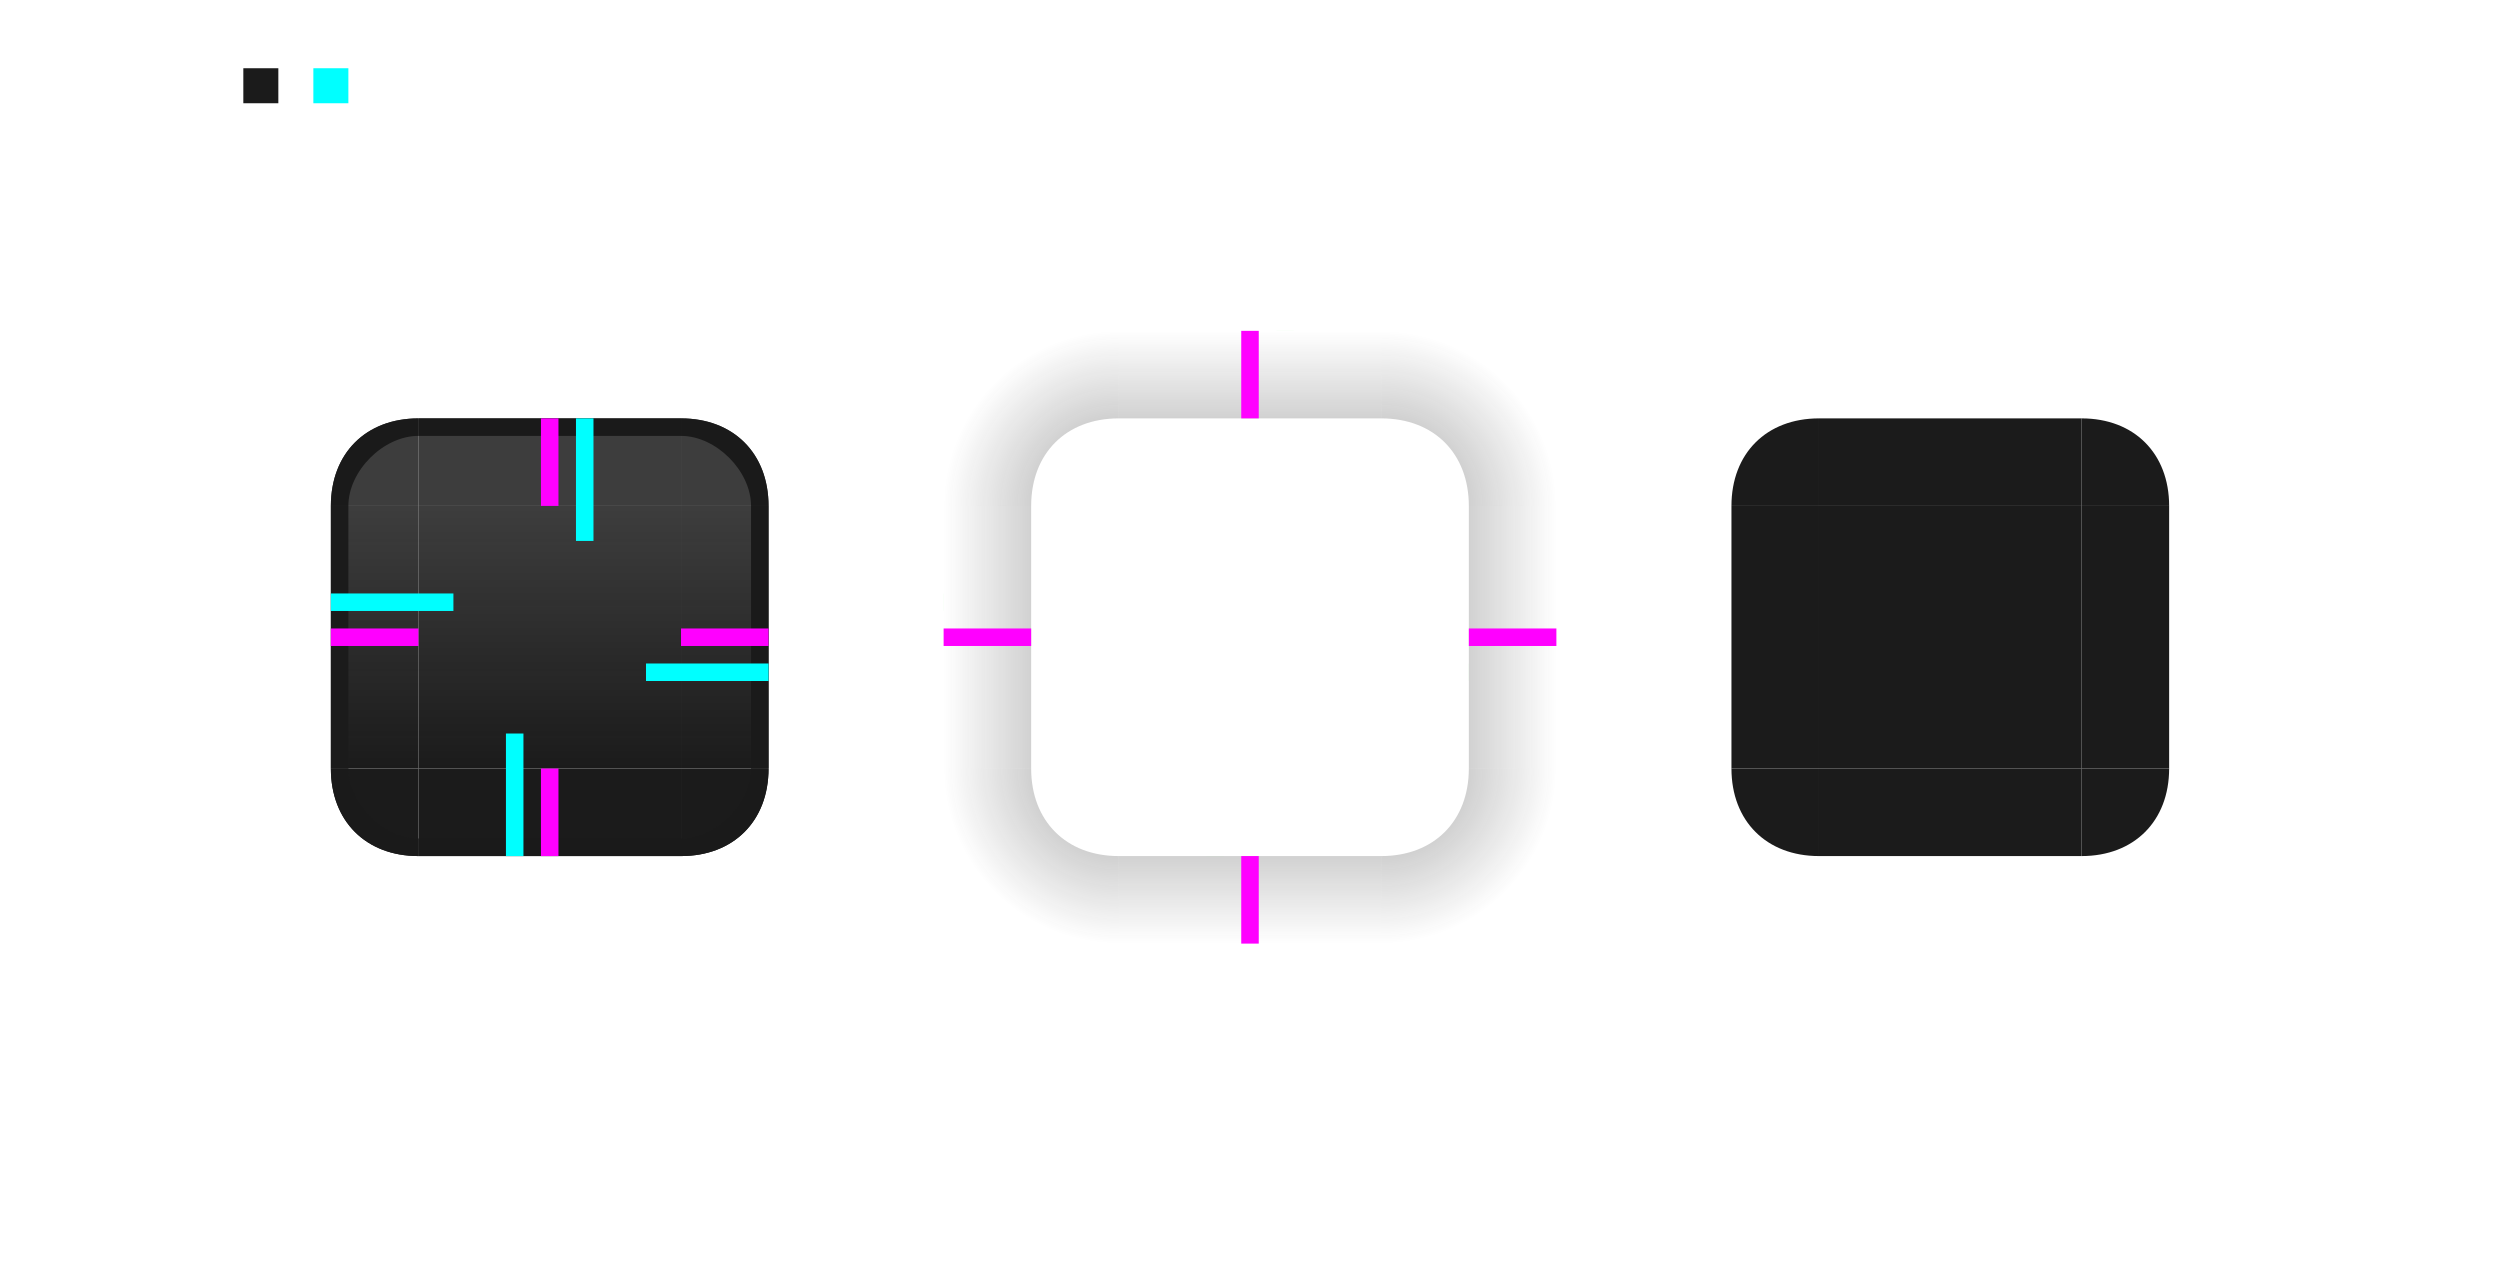
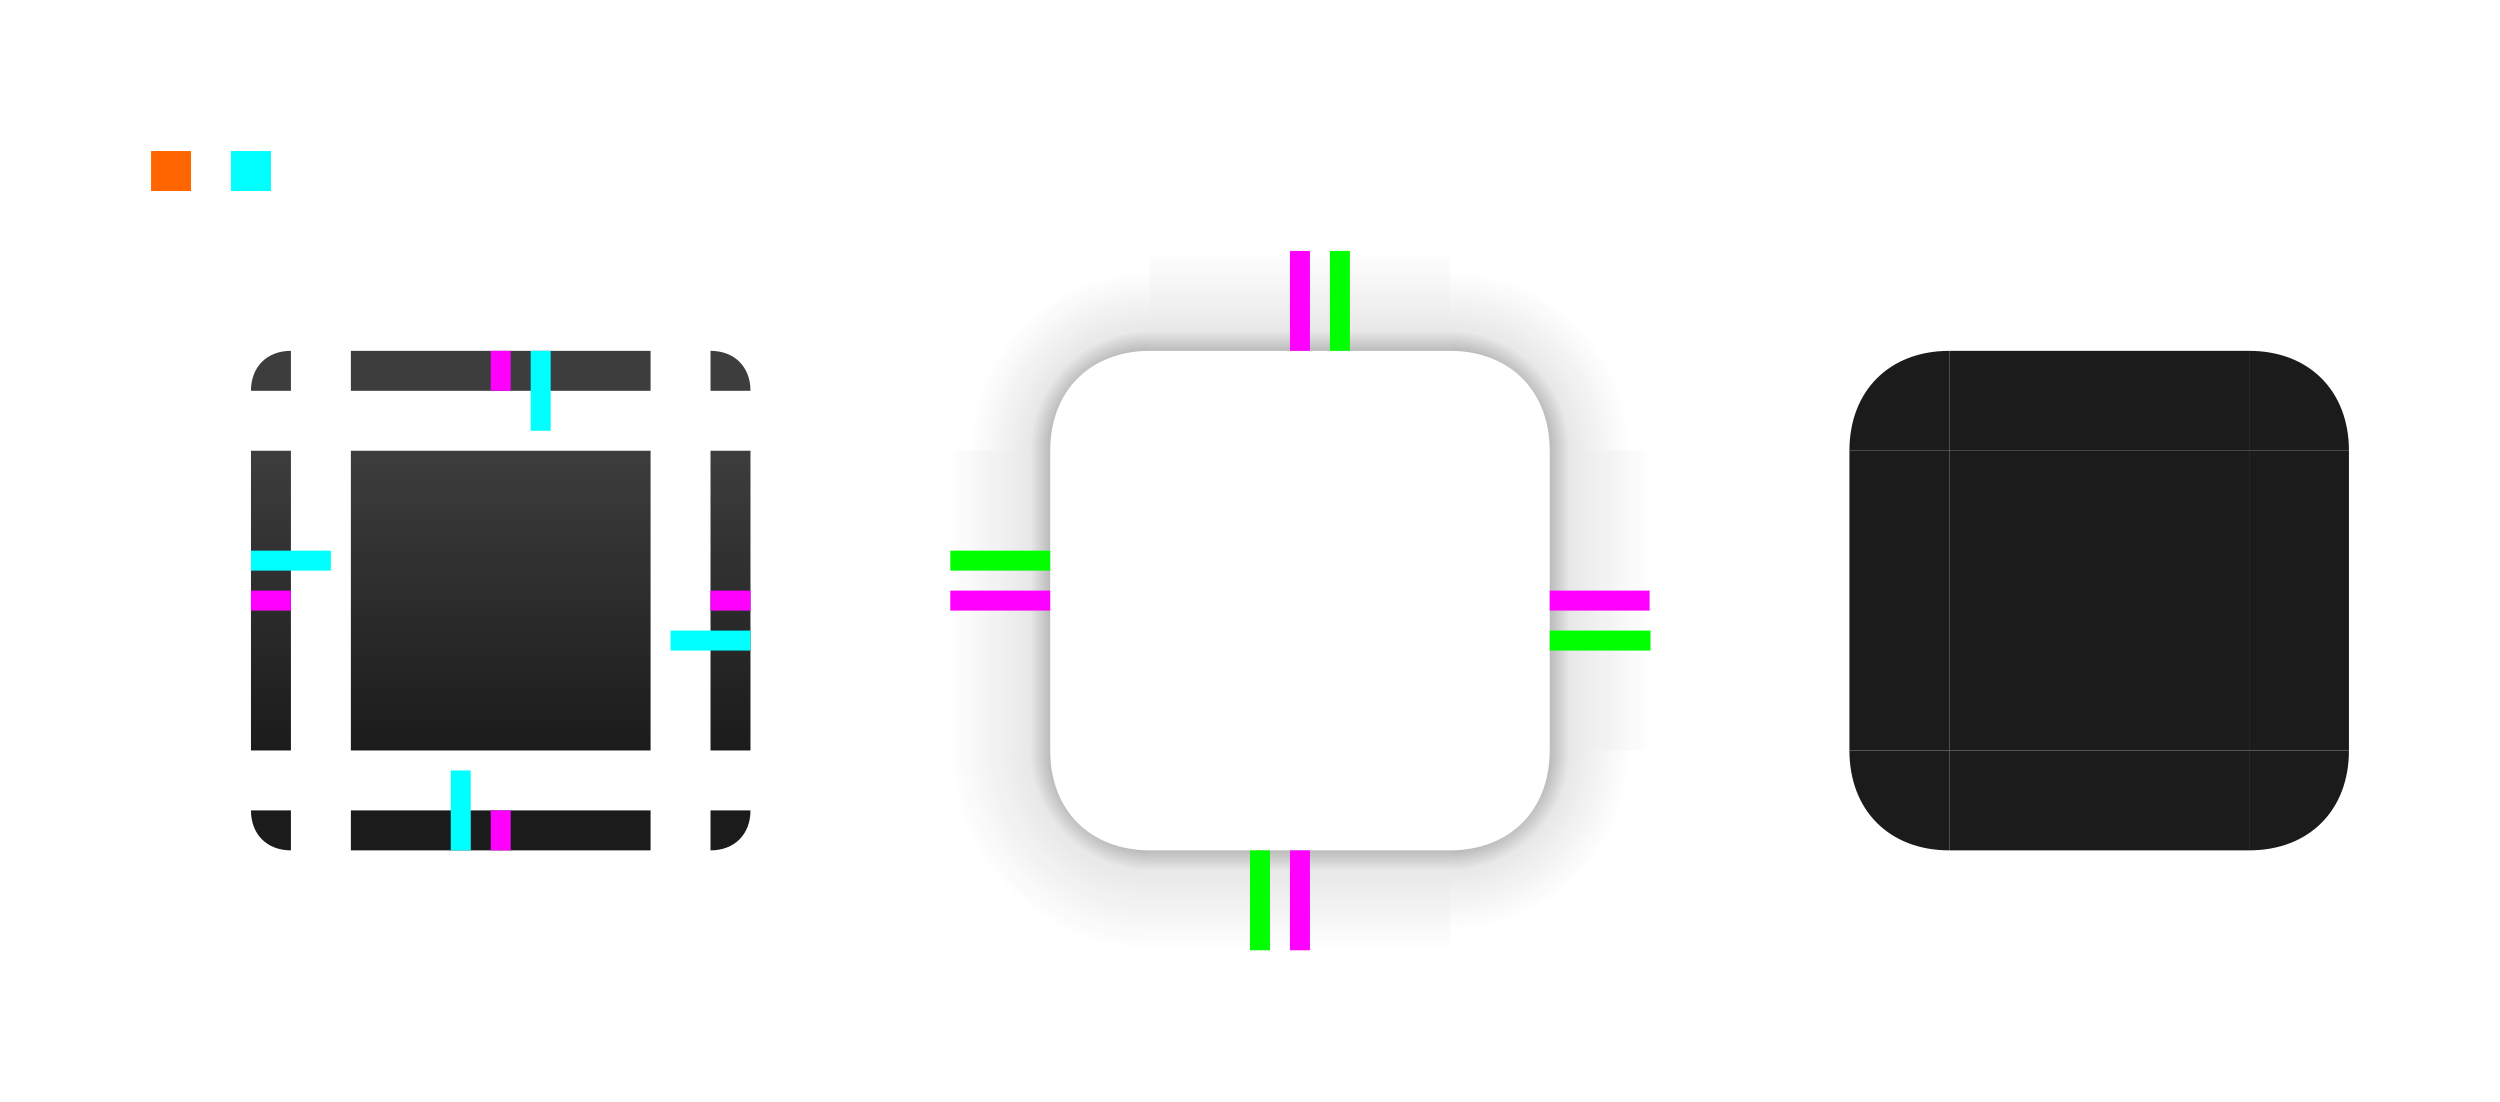
- <svg xmlns="http://www.w3.org/2000/svg" xmlns:xlink="http://www.w3.org/1999/xlink" width="37.781mm" height="19.26mm" viewBox="0 0 142.795 72.795" version="1.1" id="svg4399">
+ <svg xmlns="http://www.w3.org/2000/svg" xmlns:xlink="http://www.w3.org/1999/xlink" width="33.104mm" height="14.583mm" viewBox="0 0 125.118 55.118" version="1.1" id="svg4399">
  <defs id="defs4393">
+     <linearGradient id="linearGradient2986">
+       <stop style="stop-color:#1a1a1a;stop-opacity:1;" offset="0" id="stop2984" />
+     </linearGradient>
+     <linearGradient id="linearGradient988">
+       <stop style="stop-color:#1b1b1b;stop-opacity:1" offset="0" id="stop982" />
+       <stop style="stop-color:#1a1a1a;stop-opacity:0.3" offset="0.5" id="stop992" />
+       <stop style="stop-color:#1a1a1a;stop-opacity:0.1" offset="0.6" id="stop990" />
+       <stop style="stop-color:#1a1a1a;stop-opacity:0" offset="0.9" id="stop984" />
+       <stop style="stop-color:#1a1a1a;stop-opacity:0" offset="1" id="stop986" />
+     </linearGradient>
+     <linearGradient id="linearGradient976">
+       <stop style="stop-color:#1b1b1b;stop-opacity:1" offset="0" id="stop970" />
+       <stop style="stop-color:#1a1a1a;stop-opacity:0.3" offset="0.5" id="stop980" />
+       <stop style="stop-color:#1a1a1a;stop-opacity:0.1" offset="0.6" id="stop1383" />
+       <stop style="stop-color:#1a1a1a;stop-opacity:0" offset="1" id="stop974" />
+     </linearGradient>
+     <linearGradient id="linearGradient960">
+       <stop style="stop-color:#1b1b1b;stop-opacity:1" offset="0" id="stop954" />
+       <stop style="stop-color:#1a1a1a;stop-opacity:0.3" offset="0.5" id="stop964" />
+       <stop style="stop-color:#1a1a1a;stop-opacity:0.1" offset="0.6" id="stop956" />
+       <stop style="stop-color:#1a1a1a;stop-opacity:0" offset="0.9" id="stop962" />
+       <stop style="stop-color:#1a1a1a;stop-opacity:0" offset="1" id="stop958" />
+     </linearGradient>
    <linearGradient id="linearGradient5443">
      <stop style="stop-color:#1b1b1b;stop-opacity:1;" offset="0" id="stop5439" />
      <stop style="stop-color:#1b1b1b;stop-opacity:0.85" offset="1" id="stop5441" />
    </linearGradient>
    <linearGradient id="linearGradient5435">
      <stop style="stop-color:#1b1b1b;stop-opacity:1;" offset="0" id="stop5431" />
      <stop style="stop-color:#1b1b1b;stop-opacity:0.85" offset="1" id="stop5433" />
    </linearGradient>
    <linearGradient id="linearGradient5427">
      <stop style="stop-color:#1b1b1b;stop-opacity:1;" offset="0" id="stop5423" />
      <stop style="stop-color:#1b1b1b;stop-opacity:0.85" offset="1" id="stop5425" />
    </linearGradient>
    <linearGradient id="linearGradient5353">
      <stop style="stop-color:#1a1a1a;stop-opacity:0" offset="0" id="stop5349" />
-       <stop style="stop-color:#1b1b1b;stop-opacity:0.2" offset="1" id="stop5351" />
+       <stop style="stop-color:#1a1a1a;stop-opacity:0.098;" offset="0.8" id="stop968" />
+       <stop style="stop-color:#1b1b1b;stop-opacity:0.3" offset="1" id="stop5351" />
    </linearGradient>
    <linearGradient id="linearGradient5347">
      <stop style="stop-color:#1a1a1a;stop-opacity:0" offset="0" id="stop5343" />
-       <stop style="stop-color:#1b1b1b;stop-opacity:0.2" offset="1" id="stop5345" />
-     </linearGradient>
-     <linearGradient id="linearGradient5341">
-       <stop style="stop-color:#1a1a1a;stop-opacity:0" offset="0" id="stop5337" />
-       <stop style="stop-color:#1b1b1b;stop-opacity:0.2" offset="1" id="stop5339" />
+       <stop style="stop-color:#1a1a1a;stop-opacity:0.098;" offset="0.8" id="stop966" />
+       <stop style="stop-color:#1b1b1b;stop-opacity:0.3" offset="1" id="stop5345" />
    </linearGradient>
    <linearGradient id="linearGradient5325">
      <stop style="stop-color:#1b1b1b;stop-opacity:1" offset="0" id="stop5321" />
-       <stop style="stop-color:#1a1a1a;stop-opacity:0.206" offset="0.495" id="stop5355" />
+       <stop style="stop-color:#1a1a1a;stop-opacity:0.3" offset="0.5" id="stop996" />
+       <stop style="stop-color:#1a1a1a;stop-opacity:0.1" offset="0.6" id="stop994" />
+       <stop style="stop-color:#1a1a1a;stop-opacity:0" offset="0.9" id="stop5355" />
      <stop style="stop-color:#1a1a1a;stop-opacity:0" offset="1" id="stop5323" />
    </linearGradient>
    <linearGradient id="linearGradient5251">
      <stop style="stop-color:#1a1a1a;stop-opacity:0" offset="0" id="stop5247" />
-       <stop style="stop-color:#1b1b1a;stop-opacity:0.2" offset="1" id="stop5249" />
+       <stop style="stop-color:#1a1a1a;stop-opacity:0.1" offset="0.8" id="stop952" />
+       <stop style="stop-color:#1b1b1a;stop-opacity:0.3" offset="1" id="stop5249" />
    </linearGradient>
    <linearGradient xlink:href="#linearGradient5353" id="linearGradient5255" x1="255" y1="602.5" x2="260" y2="602.5" gradientUnits="userSpaceOnUse" />
-     <linearGradient xlink:href="#linearGradient5341" id="linearGradient5255-5" x1="255" y1="602.5" x2="260" y2="602.5" gradientUnits="userSpaceOnUse" gradientTransform="translate(-545,-1205)" />
+     <linearGradient xlink:href="#linearGradient5347" id="linearGradient5255-5" x1="255" y1="603" x2="260" y2="603" gradientUnits="userSpaceOnUse" gradientTransform="translate(-545,-1205)" />
    <linearGradient xlink:href="#linearGradient5347" id="linearGradient5255-9" x1="255" y1="602.5" x2="260" y2="602.5" gradientUnits="userSpaceOnUse" gradientTransform="translate(330,-875)" />
    <linearGradient xlink:href="#linearGradient5251" id="linearGradient5255-7" x1="255" y1="602.5" x2="260" y2="602.5" gradientUnits="userSpaceOnUse" gradientTransform="translate(-875,-330)" />
-     <radialGradient xlink:href="#linearGradient5325" id="radialGradient5327" cx="265" cy="610" fx="265" fy="610" r="5" gradientUnits="userSpaceOnUse" gradientTransform="matrix(-2,0,0,-2,795,1830)" />
-     <radialGradient xlink:href="#linearGradient5325" id="radialGradient5327-1" cx="265" cy="610" fx="265" fy="610" r="5" gradientUnits="userSpaceOnUse" gradientTransform="matrix(0,2,-2,0,1500,80)" />
-     <radialGradient xlink:href="#linearGradient5325" id="radialGradient5327-6" cx="265" cy="610" fx="265" fy="610" r="5" gradientUnits="userSpaceOnUse" gradientTransform="matrix(2,0,0,2,-250,-625)" />
+     <radialGradient xlink:href="#linearGradient976" id="radialGradient5327" cx="265" cy="610" fx="265" fy="610" r="5" gradientUnits="userSpaceOnUse" gradientTransform="matrix(-2,0,0,-2,795,1830)" />
+     <radialGradient xlink:href="#linearGradient960" id="radialGradient5327-1" cx="265" cy="610" fx="265" fy="610" r="5" gradientUnits="userSpaceOnUse" gradientTransform="matrix(0,2,-2,0,1500,80)" />
+     <radialGradient xlink:href="#linearGradient988" id="radialGradient5327-6" cx="265" cy="610" fx="265" fy="610" r="5" gradientUnits="userSpaceOnUse" gradientTransform="matrix(2,0,0,2,-250,-625)" />
    <radialGradient xlink:href="#linearGradient5325" id="radialGradient5327-0" cx="265" cy="610" fx="265" fy="610" r="5" gradientUnits="userSpaceOnUse" gradientTransform="matrix(0,-2,2,0,-955,1125)" />
    <linearGradient xlink:href="#linearGradient5427" id="linearGradient5429" x1="233" y1="610" x2="233" y2="595" gradientUnits="userSpaceOnUse" />
-     <linearGradient xlink:href="#linearGradient5435" id="linearGradient5437" x1="223" y1="610" x2="223" y2="595" gradientUnits="userSpaceOnUse" />
-     <linearGradient xlink:href="#linearGradient5443" id="linearGradient5445" x1="242" y1="610" x2="242" y2="595" gradientUnits="userSpaceOnUse" />
+     <linearGradient xlink:href="#linearGradient5435" id="linearGradient5437" x1="223" y1="610" x2="223" y2="595" gradientUnits="userSpaceOnUse" gradientTransform="matrix(0.399984,0,0,1,132.0035,0)" />
+     <linearGradient xlink:href="#linearGradient5443" id="linearGradient5445" x1="242" y1="610" x2="242" y2="595" gradientUnits="userSpaceOnUse" gradientTransform="matrix(0.400016,0,0,1,146.9961,0)" />
  </defs>
-   <g id="layer1" transform="translate(-201.1024,-566.1024)">
+   <g id="layer1" transform="translate(-207.4409,-572.4408)">
    <rect style="fill:url(#linearGradient5429);fill-opacity:1;stroke-opacity:0" id="center" width="15" height="15" x="225" y="595" />
-     <g id="left">
-       <rect style="fill:url(#linearGradient5437);fill-opacity:1;stroke-opacity:0" id="rect4988" width="5" height="15" x="220" y="595" />
-       <path style="fill:#1b1b1b;fill-opacity:1;stroke:none;stroke-width:1px;stroke-linecap:butt;stroke-linejoin:miter;stroke-opacity:1" d="m 220,595 v 15 h 1 v -15 z" id="path4994" />
-     </g>
-     <g id="right">
-       <rect style="fill:url(#linearGradient5445);fill-opacity:1;stroke-opacity:0" id="rect4984" width="5" height="15" x="240" y="595" />
-       <path style="fill:#1a1a1a;stroke:none;stroke-width:1px;stroke-linecap:butt;stroke-linejoin:miter;stroke-opacity:1" d="m 244,595 v 15 h 1 v -15 z" id="path4996" />
-     </g>
-     <g id="top">
-       <rect style="fill:#1b1b1b;fill-opacity:0.85;stroke-opacity:0" id="rect4986" width="15" height="5" x="225" y="590" />
-       <path style="fill:#1a1a1a;stroke:none;stroke-width:1px;stroke-linecap:butt;stroke-linejoin:miter;stroke-opacity:1" d="m 225,590 h 15 v 1 h -15 z" id="path4998" />
-     </g>
-     <g id="bottom">
-       <rect style="fill:#1b1b1b;fill-opacity:1;stroke-opacity:0" id="rect4990" width="15" height="5" x="225" y="610" />
-       <path style="fill:#1a1a1a;stroke:none;stroke-width:1px;stroke-linecap:butt;stroke-linejoin:miter;stroke-opacity:1" d="m 225,615 h 15 v -1 h -15 z" id="path5000" />
-     </g>
-     <g id="topleft">
-       <path style="fill:#1b1b1b;fill-opacity:0.85;stroke:none;stroke-width:1px;stroke-linecap:butt;stroke-linejoin:miter;stroke-opacity:1" d="m 225,590 c -3,0 -5,2 -5,5 h 5 z" id="path5002" />
-       <path style="fill:#1a1a1a;stroke:none;stroke-width:1px;stroke-linecap:butt;stroke-linejoin:miter;stroke-opacity:1" d="m 220,595 c 0,-3 2,-5 5,-5 v 1 c -2,0 -4,2 -4,4 z" id="path5033" />
-     </g>
-     <g id="topright">
-       <path style="fill:#1b1b1b;fill-opacity:0.85;stroke:none;stroke-width:1px;stroke-linecap:butt;stroke-linejoin:miter;stroke-opacity:1" d="m 245,595 c 0,-3 -2,-5 -5,-5 v 5 z" id="path5002-4" />
-       <path style="fill:#1a1a1a;stroke:none;stroke-width:1px;stroke-linecap:butt;stroke-linejoin:miter;stroke-opacity:1" d="m 240,590 c 3,0 5,2 5,5 h -1 c 0,-2 -2,-4 -4,-4 z" id="path5033-6" />
-     </g>
-     <g id="bottomright">
-       <path style="fill:#1b1b1b;fill-opacity:1;stroke:none;stroke-width:1px;stroke-linecap:butt;stroke-linejoin:miter;stroke-opacity:1" d="m 240,615 c 3,0 5,-2 5,-5 h -5 z" id="path5002-44" />
-       <path style="fill:#1a1a1a;stroke:none;stroke-width:1px;stroke-linecap:butt;stroke-linejoin:miter;stroke-opacity:1" d="m 245,610 c 0,3 -2,5 -5,5 v -1 c 2,0 4,-2 4,-4 z" id="path5033-3" />
-     </g>
-     <g id="bottomleft">
-       <path style="fill:#1b1b1b;fill-opacity:1;stroke:none;stroke-width:1px;stroke-linecap:butt;stroke-linejoin:miter;stroke-opacity:1" d="m 220,610 c 0,3 2,5 5,5 v -5 z" id="path5002-7" />
-       <path style="fill:#1a1a1a;stroke:none;stroke-width:1px;stroke-linecap:butt;stroke-linejoin:miter;stroke-opacity:1" d="m 225,615 c -3,0 -5,-2 -5,-5 h 1 c 0,2 2,4 4,4 z" id="path5033-1" />
-     </g>
+     <rect style="fill:url(#linearGradient5437);fill-opacity:1;stroke-width:0.632;stroke-opacity:0" id="left" width="2" height="15" x="220" y="595" />
+     <rect style="fill:url(#linearGradient5445);fill-opacity:1;stroke-width:0.632;stroke-opacity:0" id="right" width="2" height="15" x="243" y="595" />
+     <rect style="fill:#1b1b1b;fill-opacity:0.85;stroke-width:0.632;stroke-opacity:0" id="top" width="15" height="2" x="225" y="590" />
+     <rect style="fill:#1b1b1b;fill-opacity:1;stroke-width:0.632;stroke-opacity:0" id="bottom" width="15" height="2" x="225" y="613" />
+     <path style="fill:#1b1b1b;fill-opacity:0.85;stroke:none;stroke-width:0.4px;stroke-linecap:butt;stroke-linejoin:miter;stroke-opacity:1" d="M 222,590 C 220.8,590 220,590.8 220,592 h 2 z" id="topleft" />
+     <path style="fill:#1b1b1b;fill-opacity:0.85;stroke:none;stroke-width:0.4px;stroke-linecap:butt;stroke-linejoin:miter;stroke-opacity:1" d="M 245,592 C 245,590.8 244.2,590 243,590 v 2 z" id="topright" />
+     <path style="fill:#1b1b1b;fill-opacity:1;stroke:none;stroke-width:0.4px;stroke-linecap:butt;stroke-linejoin:miter;stroke-opacity:1" d="M 243,615 C 244.2,615 245,614.2 245,613 h -2 z" id="bottomright" />
+     <path style="fill:#1b1b1b;fill-opacity:1;stroke:none;stroke-width:0.4px;stroke-linecap:butt;stroke-linejoin:miter;stroke-opacity:1" d="m 220,613 c 0,1.2 0.8,2 2,2 v -2 z" id="bottomleft" />
    <rect style="fill:#1b1b1b;fill-opacity:1;stroke-opacity:0" id="mask-center" width="15" height="15" x="305" y="595" />
    <g id="g5092-3" transform="translate(80)">
      <rect style="fill:#1b1b1b;fill-opacity:1;stroke-opacity:0" id="mask-left" width="5" height="15" x="220" y="595" />
    </g>
    <g id="g5076-8" transform="translate(80)">
      <rect style="fill:#1b1b1b;fill-opacity:1;stroke-opacity:0" id="mask-right" width="5" height="15" x="240" y="595" />
    </g>
    <g id="g5068-4" transform="translate(80)">
      <rect style="fill:#1b1b1b;fill-opacity:1;stroke-opacity:0" id="mask-top" width="15" height="5" x="225" y="590" />
    </g>
    <g id="g5084-8" transform="translate(80)">
      <rect style="fill:#1b1b1b;fill-opacity:1;stroke-opacity:0" id="mask-bottom" width="15" height="5" x="225" y="610" />
    </g>
    <g id="g5064-7" transform="translate(80)">
      <path style="fill:#1b1b1b;fill-opacity:1;stroke:none;stroke-width:1px;stroke-linecap:butt;stroke-linejoin:miter;stroke-opacity:1" d="m 225,590 c -3,0 -5,2 -5,5 h 5 z" id="mask-topleft" />
    </g>
    <g id="g5072-3" transform="translate(80)">
      <path style="fill:#1b1b1b;fill-opacity:1;stroke:none;stroke-width:1px;stroke-linecap:butt;stroke-linejoin:miter;stroke-opacity:1" d="m 245,595 c 0,-3 -2,-5 -5,-5 v 5 z" id="mask-topright" />
    </g>
    <g id="g5080-0" transform="translate(80)">
      <path style="fill:#1b1b1b;fill-opacity:1;stroke:none;stroke-width:1px;stroke-linecap:butt;stroke-linejoin:miter;stroke-opacity:1" d="m 240,615 c 3,0 5,-2 5,-5 h -5 z" id="mask-bottomright" />
    </g>
    <g id="g5088-5" transform="translate(80)">
      <path style="fill:#1b1b1b;fill-opacity:1;stroke:none;stroke-width:1px;stroke-linecap:butt;stroke-linejoin:miter;stroke-opacity:1" d="m 220,610 c 0,3 2,5 5,5 v -5 z" id="mask-bottomleft" />
    </g>
-     <rect style="fill:#ff00ff;fill-opacity:1;stroke:none;stroke-opacity:0" id="hint-top-margin" width="1" height="5" x="232" y="590" />
-     <rect style="fill:#ff00ff;fill-opacity:1;stroke:none;stroke-opacity:0" id="hint-right-margin" width="5" height="1" x="240" y="602" />
-     <rect style="fill:#ff00ff;fill-opacity:1;stroke:none;stroke-opacity:0" id="hint-left-margin" width="5" height="1" x="220" y="602" />
-     <rect style="fill:#ff00ff;fill-opacity:1;stroke:none;stroke-opacity:0" id="hint-bottom-margin" width="1" height="5" x="232" y="610" />
+     <rect style="fill:#ff00ff;fill-opacity:1;stroke:none;stroke-width:0.632;stroke-opacity:0" id="hint-top-margin" width="1" height="2" x="232" y="590" />
+     <rect style="fill:#ff00ff;fill-opacity:1;stroke:none;stroke-width:0.632;stroke-opacity:0" id="hint-right-margin" width="2" height="1" x="243" y="602" />
+     <rect style="fill:#ff00ff;fill-opacity:1;stroke:none;stroke-width:0.632;stroke-opacity:0" id="hint-left-margin" width="2" height="1" x="220" y="602" />
+     <rect style="fill:#ff00ff;fill-opacity:1;stroke:none;stroke-width:0.632;stroke-opacity:0" id="hint-bottom-margin" width="1" height="2" x="232" y="613" />
    <rect style="fill:url(#linearGradient5255);fill-opacity:1;stroke:none;stroke-opacity:0" id="shadow-left" width="5" height="15" x="255" y="595" />
    <rect style="fill:url(#linearGradient5255-5);fill-opacity:1;stroke:none;stroke-opacity:0" id="shadow-right" width="5" height="15" x="-290" y="-610" transform="scale(-1)" />
    <rect style="fill:url(#linearGradient5255-9);fill-opacity:1;stroke:none;stroke-opacity:0" id="shadow-top" width="5" height="15" x="585" y="-280" transform="rotate(90)" />
    <rect style="fill:url(#linearGradient5255-7);fill-opacity:1;stroke:none;stroke-opacity:0" id="shadow-bottom" width="5" height="15" x="-620" y="265" transform="rotate(-90)" />
    <path style="fill:url(#radialGradient5327);fill-opacity:1;stroke:none;stroke-width:1px;stroke-linecap:butt;stroke-linejoin:miter;stroke-opacity:1" d="m 260,610 h -5 v 10 h 10 v -5 c -3,0 -5,-2 -5,-5 z" id="shadow-bottomleft" />
-     <path style="fill:url(#radialGradient5327-1);fill-opacity:1;stroke:none;stroke-width:1px;stroke-linecap:butt;stroke-linejoin:miter;stroke-opacity:1" d="m 280,615 v 5 h 10 v -10 h -5 c 0,3 -2,5 -5,5 z" id="shadow-bottomright" />
+     <path style="fill:url(#radialGradient5327-1);fill-opacity:1;stroke:none;stroke-width:1px;stroke-linecap:butt;stroke-linejoin:miter;stroke-opacity:1" d="m 280,615 v 5 h 10 v -10 l -5,-1.3e-4 C 285,613 283,615 280,615 Z" id="shadow-bottomright" />
    <path style="fill:url(#radialGradient5327-6);fill-opacity:1;stroke:none;stroke-width:1px;stroke-linecap:butt;stroke-linejoin:miter;stroke-opacity:1" d="m 285,595 h 5 v -10 h -10 v 5 c 3,0 5,2 5,5 z" id="shadow-topright" />
    <path style="fill:url(#radialGradient5327-0);fill-opacity:1;stroke:none;stroke-width:1px;stroke-linecap:butt;stroke-linejoin:miter;stroke-opacity:1" d="m 265,590 v -5 h -10 v 10 h 5 c 0,-3 2,-5 5,-5 z" id="shadow-topleft" />
    <rect style="opacity:0.206;fill:#ff00ff;fill-opacity:0;stroke:none;stroke-opacity:0" id="rect5411" width="5" height="1" x="255" y="602" />
    <rect style="opacity:1;fill:#ff00ff;fill-opacity:1;stroke:none;stroke-opacity:0" id="shadow-hint-left-margin" width="5" height="1" x="255" y="602" />
    <rect style="opacity:1;fill:#ff00ff;fill-opacity:1;stroke:none;stroke-opacity:0" id="shadow-hint-top-margin" width="1" height="5" x="272" y="585" />
    <rect style="opacity:1;fill:#ff00ff;fill-opacity:1;stroke:none;stroke-opacity:0" id="shadow-hint-right-margin" width="5" height="1" x="285" y="602" />
    <rect style="opacity:1;fill:#ff00ff;fill-opacity:1;stroke:none;stroke-opacity:0" id="shadow-hint-bottom-margin" width="1" height="5" x="272" y="615" />
-     <rect style="opacity:1;fill:#1b1b1b;fill-opacity:1;stroke:none;stroke-opacity:0" id="hint-stretch-borders" width="2" height="2" x="215" y="570" />
-     <rect style="opacity:1;fill:#00ff00;fill-opacity:1;stroke:none;stroke-width:0.014;stroke-opacity:0" id="shadow-hint-top-inset" width="1" height="0.001" x="274" y="585" />
-     <rect style="opacity:1;fill:#00ff00;fill-opacity:1;stroke:none;stroke-width:0.014;stroke-opacity:0" id="shadow-hint-right-inset" width="0.001" height="1" x="285" y="604" />
-     <rect style="opacity:1;fill:#00ff00;fill-opacity:1;stroke:none;stroke-width:0.014;stroke-opacity:0" id="shadow-hint-bottom-margin-0" width="1" height="0.001" x="270" y="615" />
-     <rect style="opacity:1;fill:#00ff00;fill-opacity:1;stroke:none;stroke-width:0.014;stroke-opacity:0" id="shadow-hint-left-inset" width="0.001" height="1" x="255" y="600" />
-     <rect style="fill:#00ffff;fill-opacity:1;stroke:none;stroke-width:1.183;stroke-opacity:0" id="thick-hint-left-margin" width="7" height="1" x="220" y="600" />
-     <rect style="fill:#00ffff;fill-opacity:1;stroke:none;stroke-width:1.183;stroke-opacity:0" id="thick-hint-top-margin" width="1" height="7" x="234" y="590" />
-     <rect style="fill:#00ffff;fill-opacity:1;stroke:none;stroke-width:1.183;stroke-opacity:0" id="thick-hint-right-margin" width="7" height="1" x="238" y="604" />
-     <rect style="fill:#00ffff;fill-opacity:1;stroke:none;stroke-width:1.183;stroke-opacity:0" id="thick-hint-bottom-margin" width="1" height="7" x="230" y="608" />
-     <rect style="fill:#00ffff;stroke-opacity:0.3" id="thick-center" width="2" height="2" x="219" y="570" />
+     <rect style="opacity:1;fill:#ff6600;fill-opacity:1;stroke:none;stroke-opacity:0" id="hint-stretch-borders" width="2" height="2" x="215" y="580" />
+     <rect style="opacity:1;fill:#00ff00;fill-opacity:1;stroke:none;stroke-width:0.775;stroke-opacity:0" id="shadow-hint-top-inset" width="1" height="5" x="274" y="585" />
+     <rect style="opacity:1;fill:#00ff00;fill-opacity:1;stroke:none;stroke-width:0.639;stroke-opacity:0" id="shadow-hint-right-inset" width="5.045" height="1" x="285" y="604" />
+     <rect style="opacity:1;fill:#00ff00;fill-opacity:1;stroke:none;stroke-width:0.775;stroke-opacity:0" id="shadow-hint-bottom-inset" width="1" height="5" x="270" y="615" />
+     <rect style="opacity:1;fill:#00ff00;fill-opacity:1;stroke:none;stroke-width:0.632;stroke-opacity:0" id="shadow-hint-left-inset" width="5" height="1" x="255" y="600" />
+     <rect style="fill:#00ffff;fill-opacity:1;stroke:none;stroke-width:0.894;stroke-opacity:0" id="thick-hint-left-margin" width="4" height="1" x="220" y="600" />
+     <rect style="fill:#00ffff;fill-opacity:1;stroke:none;stroke-width:0.894;stroke-opacity:0" id="thick-hint-top-margin" width="1" height="4" x="234" y="590" />
+     <rect style="fill:#00ffff;fill-opacity:1;stroke:none;stroke-width:0.894;stroke-opacity:0" id="thick-hint-right-margin" width="4" height="1" x="241" y="604" />
+     <rect style="fill:#00ffff;fill-opacity:1;stroke:none;stroke-width:0.894;stroke-opacity:0" id="thick-hint-bottom-margin" width="1" height="4" x="230" y="611" />
+     <rect style="fill:#00ffff;stroke-opacity:0.3" id="thick-center" width="2" height="2" x="219" y="580" />
  </g>
</svg>
